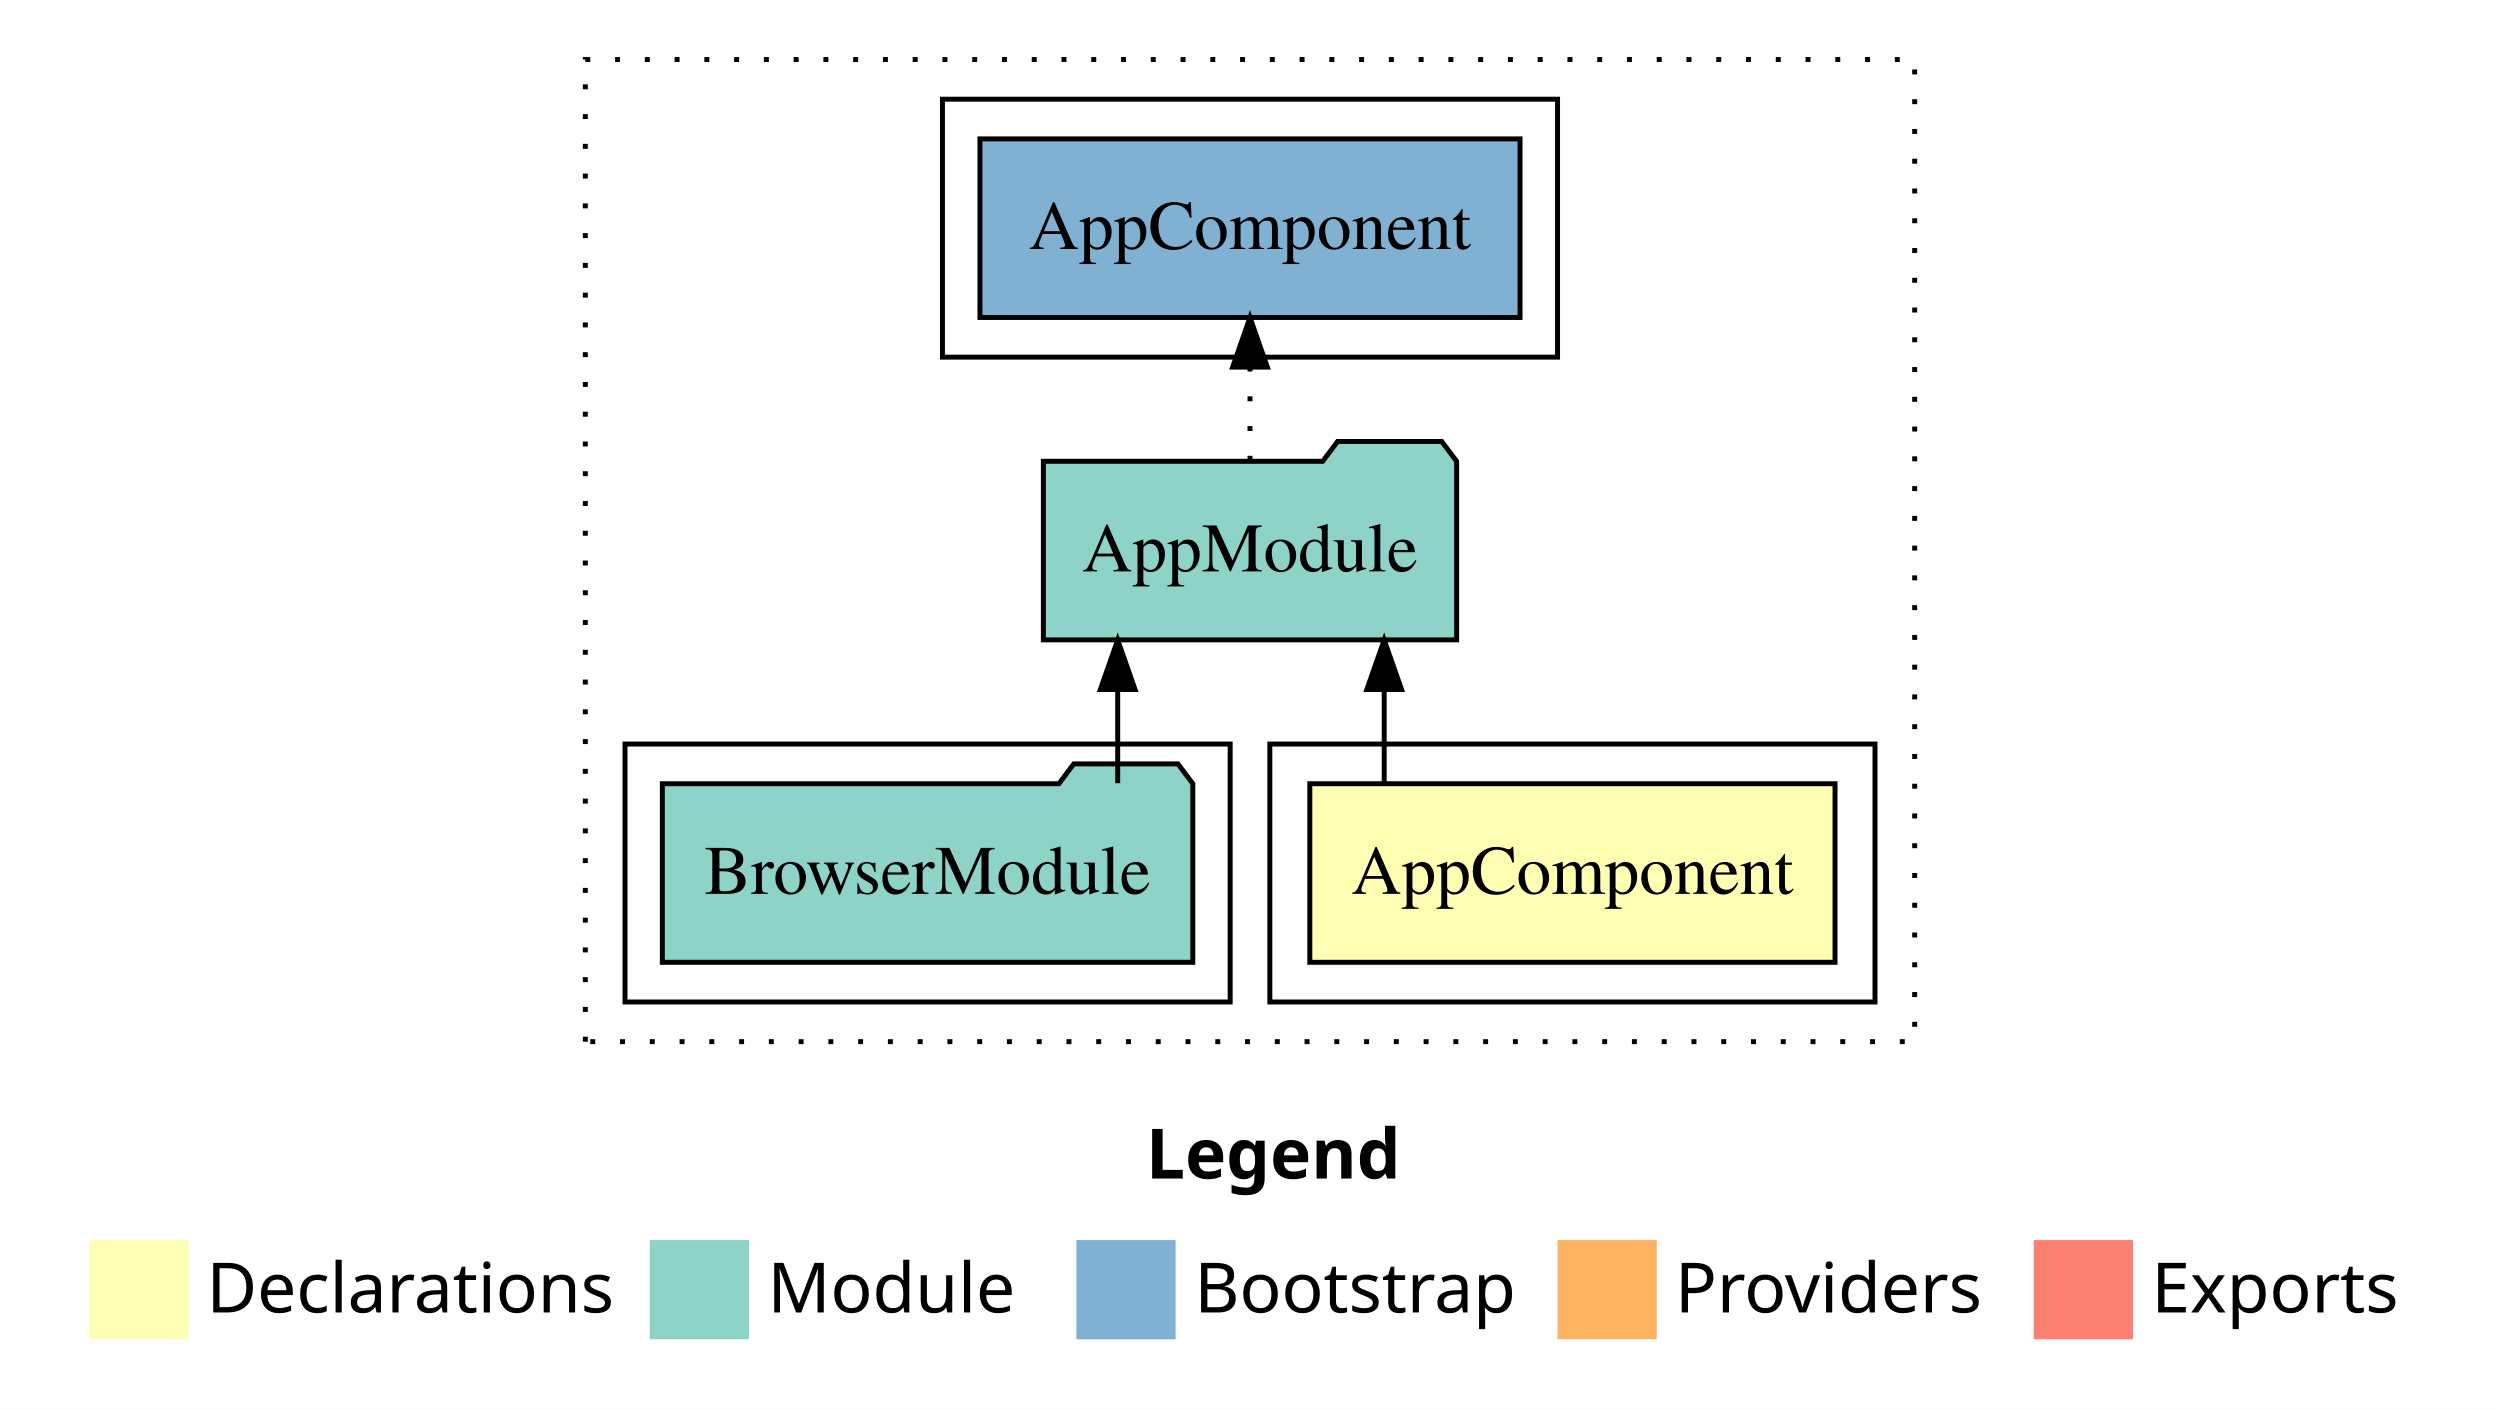
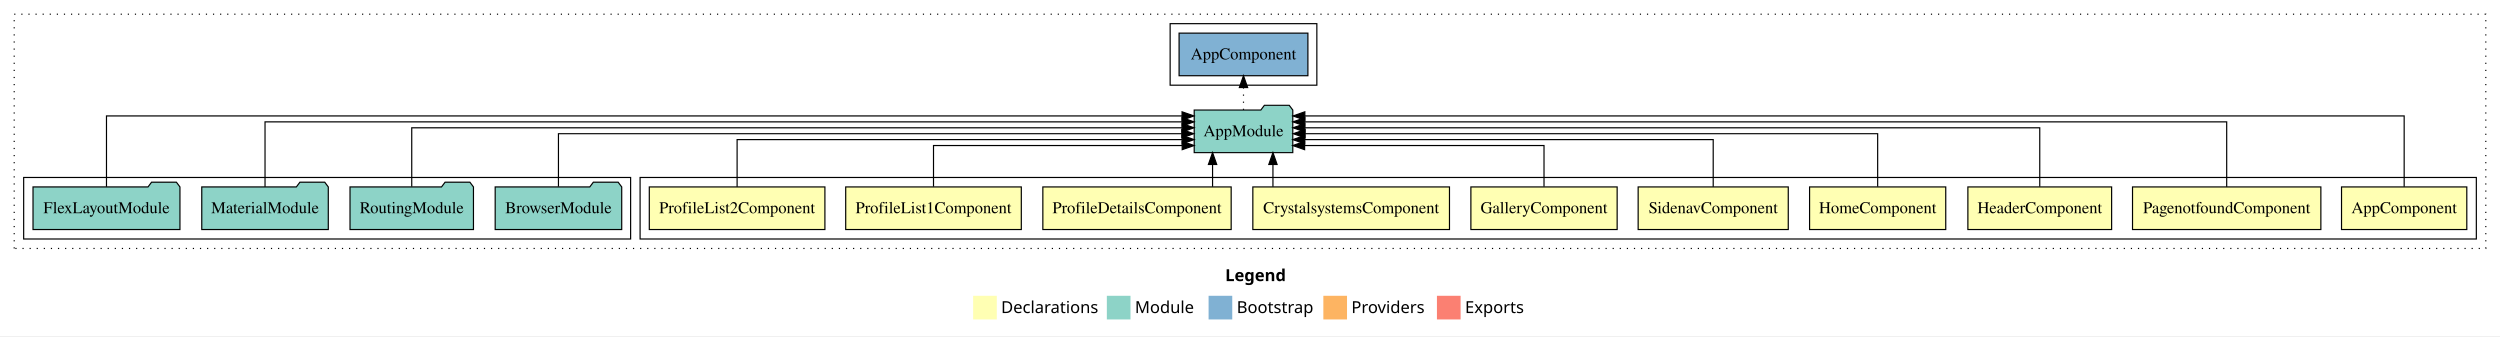
- <svg xmlns="http://www.w3.org/2000/svg" width="504pt" height="284pt" viewBox="0.00 0.00 504.00 284.00">
+ <svg xmlns="http://www.w3.org/2000/svg" width="2113pt" height="284pt" viewBox="0.00 0.00 2113.00 284.00">
  <g id="graph0" class="graph" transform="scale(1 1) rotate(0) translate(4 280)">
-     <polygon fill="#ffffff" stroke="transparent" points="-4,4 -4,-280 500,-280 500,4 -4,4" />
-     <text text-anchor="start" x="227.009" y="-42.4" font-family="sans-serif" font-weight="bold" font-size="14.00" fill="#000000">Legend</text>
-     <polygon fill="#ffffb3" stroke="transparent" points="14,-10 14,-30 34,-30 34,-10 14,-10" />
-     <text text-anchor="start" x="37.629" y="-15.4" font-family="sans-serif" font-size="14.00" fill="#000000">  Declarations</text>
-     <polygon fill="#8dd3c7" stroke="transparent" points="127,-10 127,-30 147,-30 147,-10 127,-10" />
-     <text text-anchor="start" x="150.725" y="-15.4" font-family="sans-serif" font-size="14.00" fill="#000000">  Module</text>
-     <polygon fill="#80b1d3" stroke="transparent" points="213,-10 213,-30 233,-30 233,-10 213,-10" />
-     <text text-anchor="start" x="236.781" y="-15.4" font-family="sans-serif" font-size="14.00" fill="#000000">  Bootstrap</text>
-     <polygon fill="#fdb462" stroke="transparent" points="310,-10 310,-30 330,-30 330,-10 310,-10" />
-     <text text-anchor="start" x="333.673" y="-15.4" font-family="sans-serif" font-size="14.00" fill="#000000">  Providers</text>
-     <polygon fill="#fb8072" stroke="transparent" points="406,-10 406,-30 426,-30 426,-10 406,-10" />
-     <text text-anchor="start" x="429.726" y="-15.4" font-family="sans-serif" font-size="14.00" fill="#000000">  Exports</text>
+     <polygon fill="#ffffff" stroke="transparent" points="-4,4 -4,-280 2109,-280 2109,4 -4,4" />
+     <text text-anchor="start" x="1031.509" y="-42.4" font-family="sans-serif" font-weight="bold" font-size="14.00" fill="#000000">Legend</text>
+     <polygon fill="#ffffb3" stroke="transparent" points="818.5,-10 818.5,-30 838.5,-30 838.5,-10 818.5,-10" />
+     <text text-anchor="start" x="842.129" y="-15.4" font-family="sans-serif" font-size="14.00" fill="#000000">  Declarations</text>
+     <polygon fill="#8dd3c7" stroke="transparent" points="931.5,-10 931.5,-30 951.5,-30 951.5,-10 931.5,-10" />
+     <text text-anchor="start" x="955.225" y="-15.4" font-family="sans-serif" font-size="14.00" fill="#000000">  Module</text>
+     <polygon fill="#80b1d3" stroke="transparent" points="1017.5,-10 1017.5,-30 1037.5,-30 1037.5,-10 1017.5,-10" />
+     <text text-anchor="start" x="1041.281" y="-15.4" font-family="sans-serif" font-size="14.00" fill="#000000">  Bootstrap</text>
+     <polygon fill="#fdb462" stroke="transparent" points="1114.5,-10 1114.5,-30 1134.5,-30 1134.5,-10 1114.5,-10" />
+     <text text-anchor="start" x="1138.173" y="-15.4" font-family="sans-serif" font-size="14.00" fill="#000000">  Providers</text>
+     <polygon fill="#fb8072" stroke="transparent" points="1210.5,-10 1210.5,-30 1230.5,-30 1230.5,-10 1210.5,-10" />
+     <text text-anchor="start" x="1234.226" y="-15.4" font-family="sans-serif" font-size="14.00" fill="#000000">  Exports</text>
    <g id="clust1" class="cluster">
-       <polygon fill="none" stroke="#000000" stroke-dasharray="1,5" points="114,-70 114,-268 382,-268 382,-70 114,-70" />
+       <polygon fill="none" stroke="#000000" stroke-dasharray="1,5" points="8,-70 8,-268 2097,-268 2097,-70 8,-70" />
    </g>
    <g id="clust2" class="cluster">
-       <polygon fill="none" stroke="#000000" points="252,-78 252,-130 374,-130 374,-78 252,-78" />
+       <polygon fill="none" stroke="#000000" points="537,-78 537,-130 2089,-130 2089,-78 537,-78" />
    </g>
-     <g id="clust4" class="cluster">
-       <polygon fill="none" stroke="#000000" points="122,-78 122,-130 244,-130 244,-78 122,-78" />
+     <g id="clust13" class="cluster">
+       <polygon fill="none" stroke="#000000" points="16,-78 16,-130 529,-130 529,-78 16,-78" />
    </g>
-     <g id="clust6" class="cluster">
-       <polygon fill="none" stroke="#000000" points="186,-208 186,-260 310,-260 310,-208 186,-208" />
+     <g id="clust15" class="cluster">
+       <polygon fill="none" stroke="#000000" points="985,-208 985,-260 1109,-260 1109,-208 985,-208" />
    </g>
    <g id="node1" class="node">
-       <polygon fill="#ffffb3" stroke="#000000" points="365.94,-122 260.06,-122 260.06,-86 365.94,-86 365.94,-122" />
-       <text text-anchor="middle" x="313" y="-99.8" font-family="Times,serif" font-size="14.00" fill="#000000">AppComponent</text>
+       <polygon fill="#ffffb3" stroke="#000000" points="2080.94,-122 1975.06,-122 1975.06,-86 2080.94,-86 2080.94,-122" />
+       <text text-anchor="middle" x="2028" y="-99.8" font-family="Times,serif" font-size="14.00" fill="#000000">AppComponent</text>
+     </g>
+     <g id="node11" class="node">
+       <polygon fill="#8dd3c7" stroke="#000000" points="1088.657,-187 1085.657,-191 1064.657,-191 1061.657,-187 1005.343,-187 1005.343,-151 1088.657,-151 1088.657,-187" />
+       <text text-anchor="middle" x="1047" y="-164.8" font-family="Times,serif" font-size="14.00" fill="#000000">AppModule</text>
+     </g>
+     <g id="edge1" class="edge">
+       <path fill="none" stroke="#000000" d="M2028,-122.091C2028,-145.133 2028,-182 2028,-182 2028,-182 1098.839,-182 1098.839,-182" />
+       <polygon fill="#000000" stroke="#000000" points="1098.839,-178.5 1088.839,-182 1098.839,-185.5 1098.839,-178.5" />
    </g>
    <g id="node2" class="node">
-       <polygon fill="#8dd3c7" stroke="#000000" points="289.657,-187 286.657,-191 265.657,-191 262.657,-187 206.343,-187 206.343,-151 289.657,-151 289.657,-187" />
-       <text text-anchor="middle" x="248" y="-164.8" font-family="Times,serif" font-size="14.00" fill="#000000">AppModule</text>
+       <polygon fill="#ffffb3" stroke="#000000" points="1957.595,-122 1798.405,-122 1798.405,-86 1957.595,-86 1957.595,-122" />
+       <text text-anchor="middle" x="1878" y="-99.8" font-family="Times,serif" font-size="14.00" fill="#000000">PagenotfoundComponent</text>
    </g>
-     <g id="edge1" class="edge">
-       <path fill="none" stroke="#000000" d="M275.054,-122.106C275.054,-122.106 275.054,-140.991 275.054,-140.991" />
-       <polygon fill="#000000" stroke="#000000" points="271.554,-140.991 275.054,-150.991 278.554,-140.991 271.554,-140.991" />
+     <g id="edge2" class="edge">
+       <path fill="none" stroke="#000000" d="M1878,-122.045C1878,-143.662 1878,-177 1878,-177 1878,-177 1098.779,-177 1098.779,-177" />
+       <polygon fill="#000000" stroke="#000000" points="1098.779,-173.5 1088.779,-177 1098.779,-180.5 1098.779,-173.5" />
+     </g>
+     <g id="node3" class="node">
+       <polygon fill="#ffffb3" stroke="#000000" points="1780.744,-122 1659.256,-122 1659.256,-86 1780.744,-86 1780.744,-122" />
+       <text text-anchor="middle" x="1720" y="-99.8" font-family="Times,serif" font-size="14.00" fill="#000000">HeaderComponent</text>
+     </g>
+     <g id="edge3" class="edge">
+       <path fill="none" stroke="#000000" d="M1720,-122.223C1720,-142.365 1720,-172 1720,-172 1720,-172 1098.845,-172 1098.845,-172" />
+       <polygon fill="#000000" stroke="#000000" points="1098.845,-168.5 1088.845,-172 1098.845,-175.5 1098.845,-168.5" />
    </g>
    <g id="node4" class="node">
-       <polygon fill="#80b1d3" stroke="#000000" points="302.439,-252 193.561,-252 193.561,-216 302.439,-216 302.439,-252" />
-       <text text-anchor="middle" x="248" y="-229.8" font-family="Times,serif" font-size="14.00" fill="#000000">AppComponent </text>
+       <polygon fill="#ffffb3" stroke="#000000" points="1640.545,-122 1525.455,-122 1525.455,-86 1640.545,-86 1640.545,-122" />
+       <text text-anchor="middle" x="1583" y="-99.8" font-family="Times,serif" font-size="14.00" fill="#000000">HomeComponent</text>
    </g>
-     <g id="edge3" class="edge">
-       <path fill="none" stroke="#000000" stroke-dasharray="1,5" d="M248,-187.106C248,-187.106 248,-205.991 248,-205.991" />
-       <polygon fill="#000000" stroke="#000000" points="244.5,-205.991 248,-215.991 251.5,-205.991 244.5,-205.991" />
+     <g id="edge4" class="edge">
+       <path fill="none" stroke="#000000" d="M1583,-122.222C1583,-140.828 1583,-167 1583,-167 1583,-167 1099.059,-167 1099.059,-167" />
+       <polygon fill="#000000" stroke="#000000" points="1099.059,-163.5 1089.059,-167 1099.059,-170.5 1099.059,-163.5" />
    </g>
-     <g id="node3" class="node">
-       <polygon fill="#8dd3c7" stroke="#000000" points="236.473,-122 233.473,-126 212.473,-126 209.473,-122 129.527,-122 129.527,-86 236.473,-86 236.473,-122" />
-       <text text-anchor="middle" x="183" y="-99.8" font-family="Times,serif" font-size="14.00" fill="#000000">BrowserModule</text>
+     <g id="node5" class="node">
+       <polygon fill="#ffffb3" stroke="#000000" points="1507.436,-122 1380.564,-122 1380.564,-86 1507.436,-86 1507.436,-122" />
+       <text text-anchor="middle" x="1444" y="-99.8" font-family="Times,serif" font-size="14.00" fill="#000000">SidenavComponent</text>
    </g>
-     <g id="edge2" class="edge">
-       <path fill="none" stroke="#000000" d="M221.329,-122.106C221.329,-122.106 221.329,-140.991 221.329,-140.991" />
-       <polygon fill="#000000" stroke="#000000" points="217.829,-140.991 221.329,-150.991 224.829,-140.991 217.829,-140.991" />
+     <g id="edge5" class="edge">
+       <path fill="none" stroke="#000000" d="M1444,-122.034C1444,-139.06 1444,-162 1444,-162 1444,-162 1098.736,-162 1098.736,-162" />
+       <polygon fill="#000000" stroke="#000000" points="1098.736,-158.5 1088.736,-162 1098.736,-165.5 1098.736,-158.5" />
+     </g>
+     <g id="node6" class="node">
+       <polygon fill="#ffffb3" stroke="#000000" points="1362.81,-122 1239.19,-122 1239.19,-86 1362.81,-86 1362.81,-122" />
+       <text text-anchor="middle" x="1301" y="-99.8" font-family="Times,serif" font-size="14.00" fill="#000000">GalleryComponent</text>
+     </g>
+     <g id="edge6" class="edge">
+       <path fill="none" stroke="#000000" d="M1301,-122.24C1301,-137.571 1301,-157 1301,-157 1301,-157 1098.659,-157 1098.659,-157" />
+       <polygon fill="#000000" stroke="#000000" points="1098.659,-153.5 1088.659,-157 1098.659,-160.5 1098.659,-153.5" />
+     </g>
+     <g id="node7" class="node">
+       <polygon fill="#ffffb3" stroke="#000000" points="1221.1,-122 1054.9,-122 1054.9,-86 1221.1,-86 1221.1,-122" />
+       <text text-anchor="middle" x="1138" y="-99.8" font-family="Times,serif" font-size="14.00" fill="#000000">CrystalsystemsComponent</text>
+     </g>
+     <g id="edge7" class="edge">
+       <path fill="none" stroke="#000000" d="M1071.889,-122.106C1071.889,-122.106 1071.889,-140.991 1071.889,-140.991" />
+       <polygon fill="#000000" stroke="#000000" points="1068.389,-140.991 1071.889,-150.991 1075.389,-140.991 1068.389,-140.991" />
+     </g>
+     <g id="node8" class="node">
+       <polygon fill="#ffffb3" stroke="#000000" points="1036.584,-122 877.416,-122 877.416,-86 1036.584,-86 1036.584,-122" />
+       <text text-anchor="middle" x="957" y="-99.8" font-family="Times,serif" font-size="14.00" fill="#000000">ProfileDetailsComponent</text>
+     </g>
+     <g id="edge8" class="edge">
+       <path fill="none" stroke="#000000" d="M1020.857,-122.106C1020.857,-122.106 1020.857,-140.991 1020.857,-140.991" />
+       <polygon fill="#000000" stroke="#000000" points="1017.357,-140.991 1020.857,-150.991 1024.357,-140.991 1017.357,-140.991" />
+     </g>
+     <g id="node9" class="node">
+       <polygon fill="#ffffb3" stroke="#000000" points="859.211,-122 710.789,-122 710.789,-86 859.211,-86 859.211,-122" />
+       <text text-anchor="middle" x="785" y="-99.8" font-family="Times,serif" font-size="14.00" fill="#000000">ProfileList1Component</text>
+     </g>
+     <g id="edge9" class="edge">
+       <path fill="none" stroke="#000000" d="M785,-122.24C785,-137.571 785,-157 785,-157 785,-157 995.196,-157 995.196,-157" />
+       <polygon fill="#000000" stroke="#000000" points="995.196,-160.5 1005.196,-157 995.196,-153.5 995.196,-160.5" />
+     </g>
+     <g id="node10" class="node">
+       <polygon fill="#ffffb3" stroke="#000000" points="693.211,-122 544.789,-122 544.789,-86 693.211,-86 693.211,-122" />
+       <text text-anchor="middle" x="619" y="-99.8" font-family="Times,serif" font-size="14.00" fill="#000000">ProfileList2Component</text>
+     </g>
+     <g id="edge10" class="edge">
+       <path fill="none" stroke="#000000" d="M619,-122.034C619,-139.06 619,-162 619,-162 619,-162 995.182,-162 995.182,-162" />
+       <polygon fill="#000000" stroke="#000000" points="995.182,-165.5 1005.182,-162 995.182,-158.5 995.182,-165.5" />
+     </g>
+     <g id="node16" class="node">
+       <polygon fill="#80b1d3" stroke="#000000" points="1101.439,-252 992.561,-252 992.561,-216 1101.439,-216 1101.439,-252" />
+       <text text-anchor="middle" x="1047" y="-229.8" font-family="Times,serif" font-size="14.00" fill="#000000">AppComponent </text>
+     </g>
+     <g id="edge15" class="edge">
+       <path fill="none" stroke="#000000" stroke-dasharray="1,5" d="M1047,-187.106C1047,-187.106 1047,-205.991 1047,-205.991" />
+       <polygon fill="#000000" stroke="#000000" points="1043.5,-205.991 1047,-215.991 1050.5,-205.991 1043.5,-205.991" />
+     </g>
+     <g id="node12" class="node">
+       <polygon fill="#8dd3c7" stroke="#000000" points="521.473,-122 518.473,-126 497.473,-126 494.473,-122 414.527,-122 414.527,-86 521.473,-86 521.473,-122" />
+       <text text-anchor="middle" x="468" y="-99.8" font-family="Times,serif" font-size="14.00" fill="#000000">BrowserModule</text>
+     </g>
+     <g id="edge11" class="edge">
+       <path fill="none" stroke="#000000" d="M468,-122.222C468,-140.828 468,-167 468,-167 468,-167 994.893,-167 994.893,-167" />
+       <polygon fill="#000000" stroke="#000000" points="994.893,-170.5 1004.893,-167 994.893,-163.5 994.893,-170.5" />
+     </g>
+     <g id="node13" class="node">
+       <polygon fill="#8dd3c7" stroke="#000000" points="396.168,-122 393.168,-126 372.168,-126 369.168,-122 291.832,-122 291.832,-86 396.168,-86 396.168,-122" />
+       <text text-anchor="middle" x="344" y="-99.8" font-family="Times,serif" font-size="14.00" fill="#000000">RoutingModule</text>
+     </g>
+     <g id="edge12" class="edge">
+       <path fill="none" stroke="#000000" d="M344,-122.223C344,-142.365 344,-172 344,-172 344,-172 995.129,-172 995.129,-172" />
+       <polygon fill="#000000" stroke="#000000" points="995.13,-175.5 1005.129,-172 995.129,-168.5 995.13,-175.5" />
+     </g>
+     <g id="node14" class="node">
+       <polygon fill="#8dd3c7" stroke="#000000" points="273.471,-122 270.471,-126 249.471,-126 246.471,-122 166.529,-122 166.529,-86 273.471,-86 273.471,-122" />
+       <text text-anchor="middle" x="220" y="-99.8" font-family="Times,serif" font-size="14.00" fill="#000000">MaterialModule</text>
+     </g>
+     <g id="edge13" class="edge">
+       <path fill="none" stroke="#000000" d="M220,-122.045C220,-143.662 220,-177 220,-177 220,-177 995.138,-177 995.138,-177" />
+       <polygon fill="#000000" stroke="#000000" points="995.138,-180.5 1005.138,-177 995.138,-173.5 995.138,-180.5" />
+     </g>
+     <g id="node15" class="node">
+       <polygon fill="#8dd3c7" stroke="#000000" points="148.095,-122 145.095,-126 124.095,-126 121.095,-122 23.905,-122 23.905,-86 148.095,-86 148.095,-122" />
+       <text text-anchor="middle" x="86" y="-99.8" font-family="Times,serif" font-size="14.00" fill="#000000">FlexLayoutModule</text>
+     </g>
+     <g id="edge14" class="edge">
+       <path fill="none" stroke="#000000" d="M86,-122.091C86,-145.133 86,-182 86,-182 86,-182 995.089,-182 995.089,-182" />
+       <polygon fill="#000000" stroke="#000000" points="995.089,-185.5 1005.089,-182 995.089,-178.5 995.089,-185.5" />
    </g>
  </g>
</svg>
